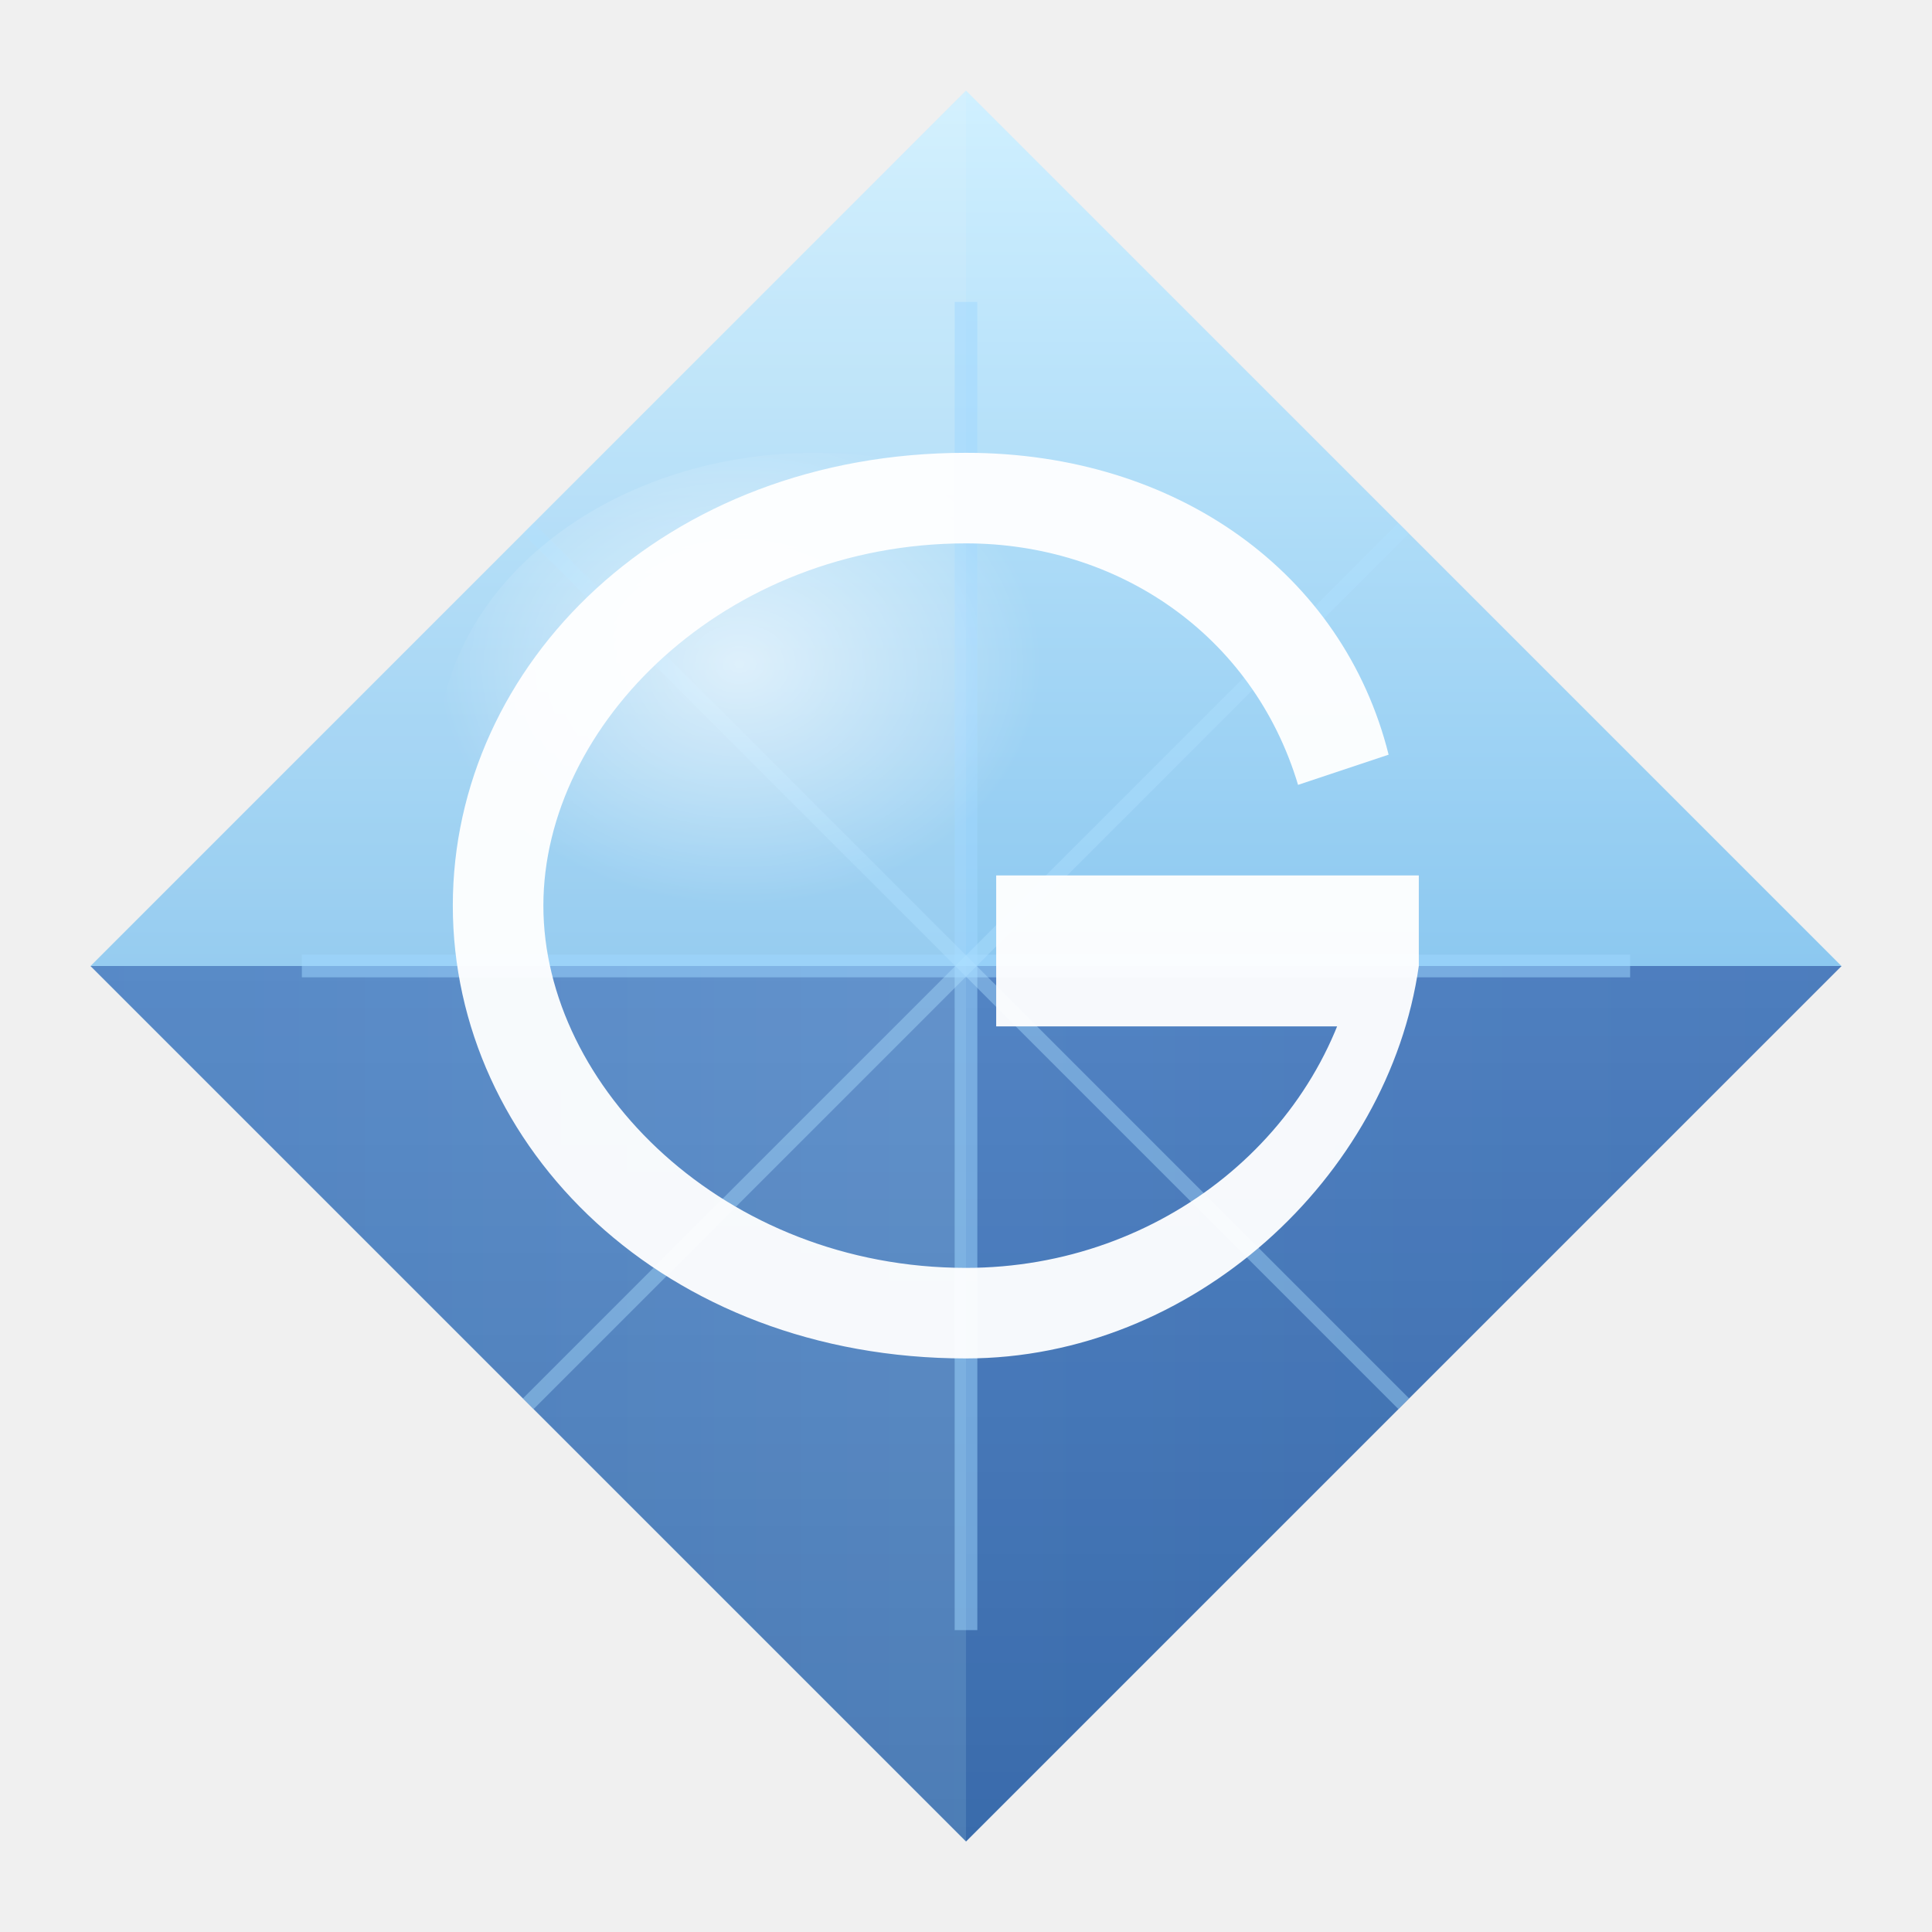
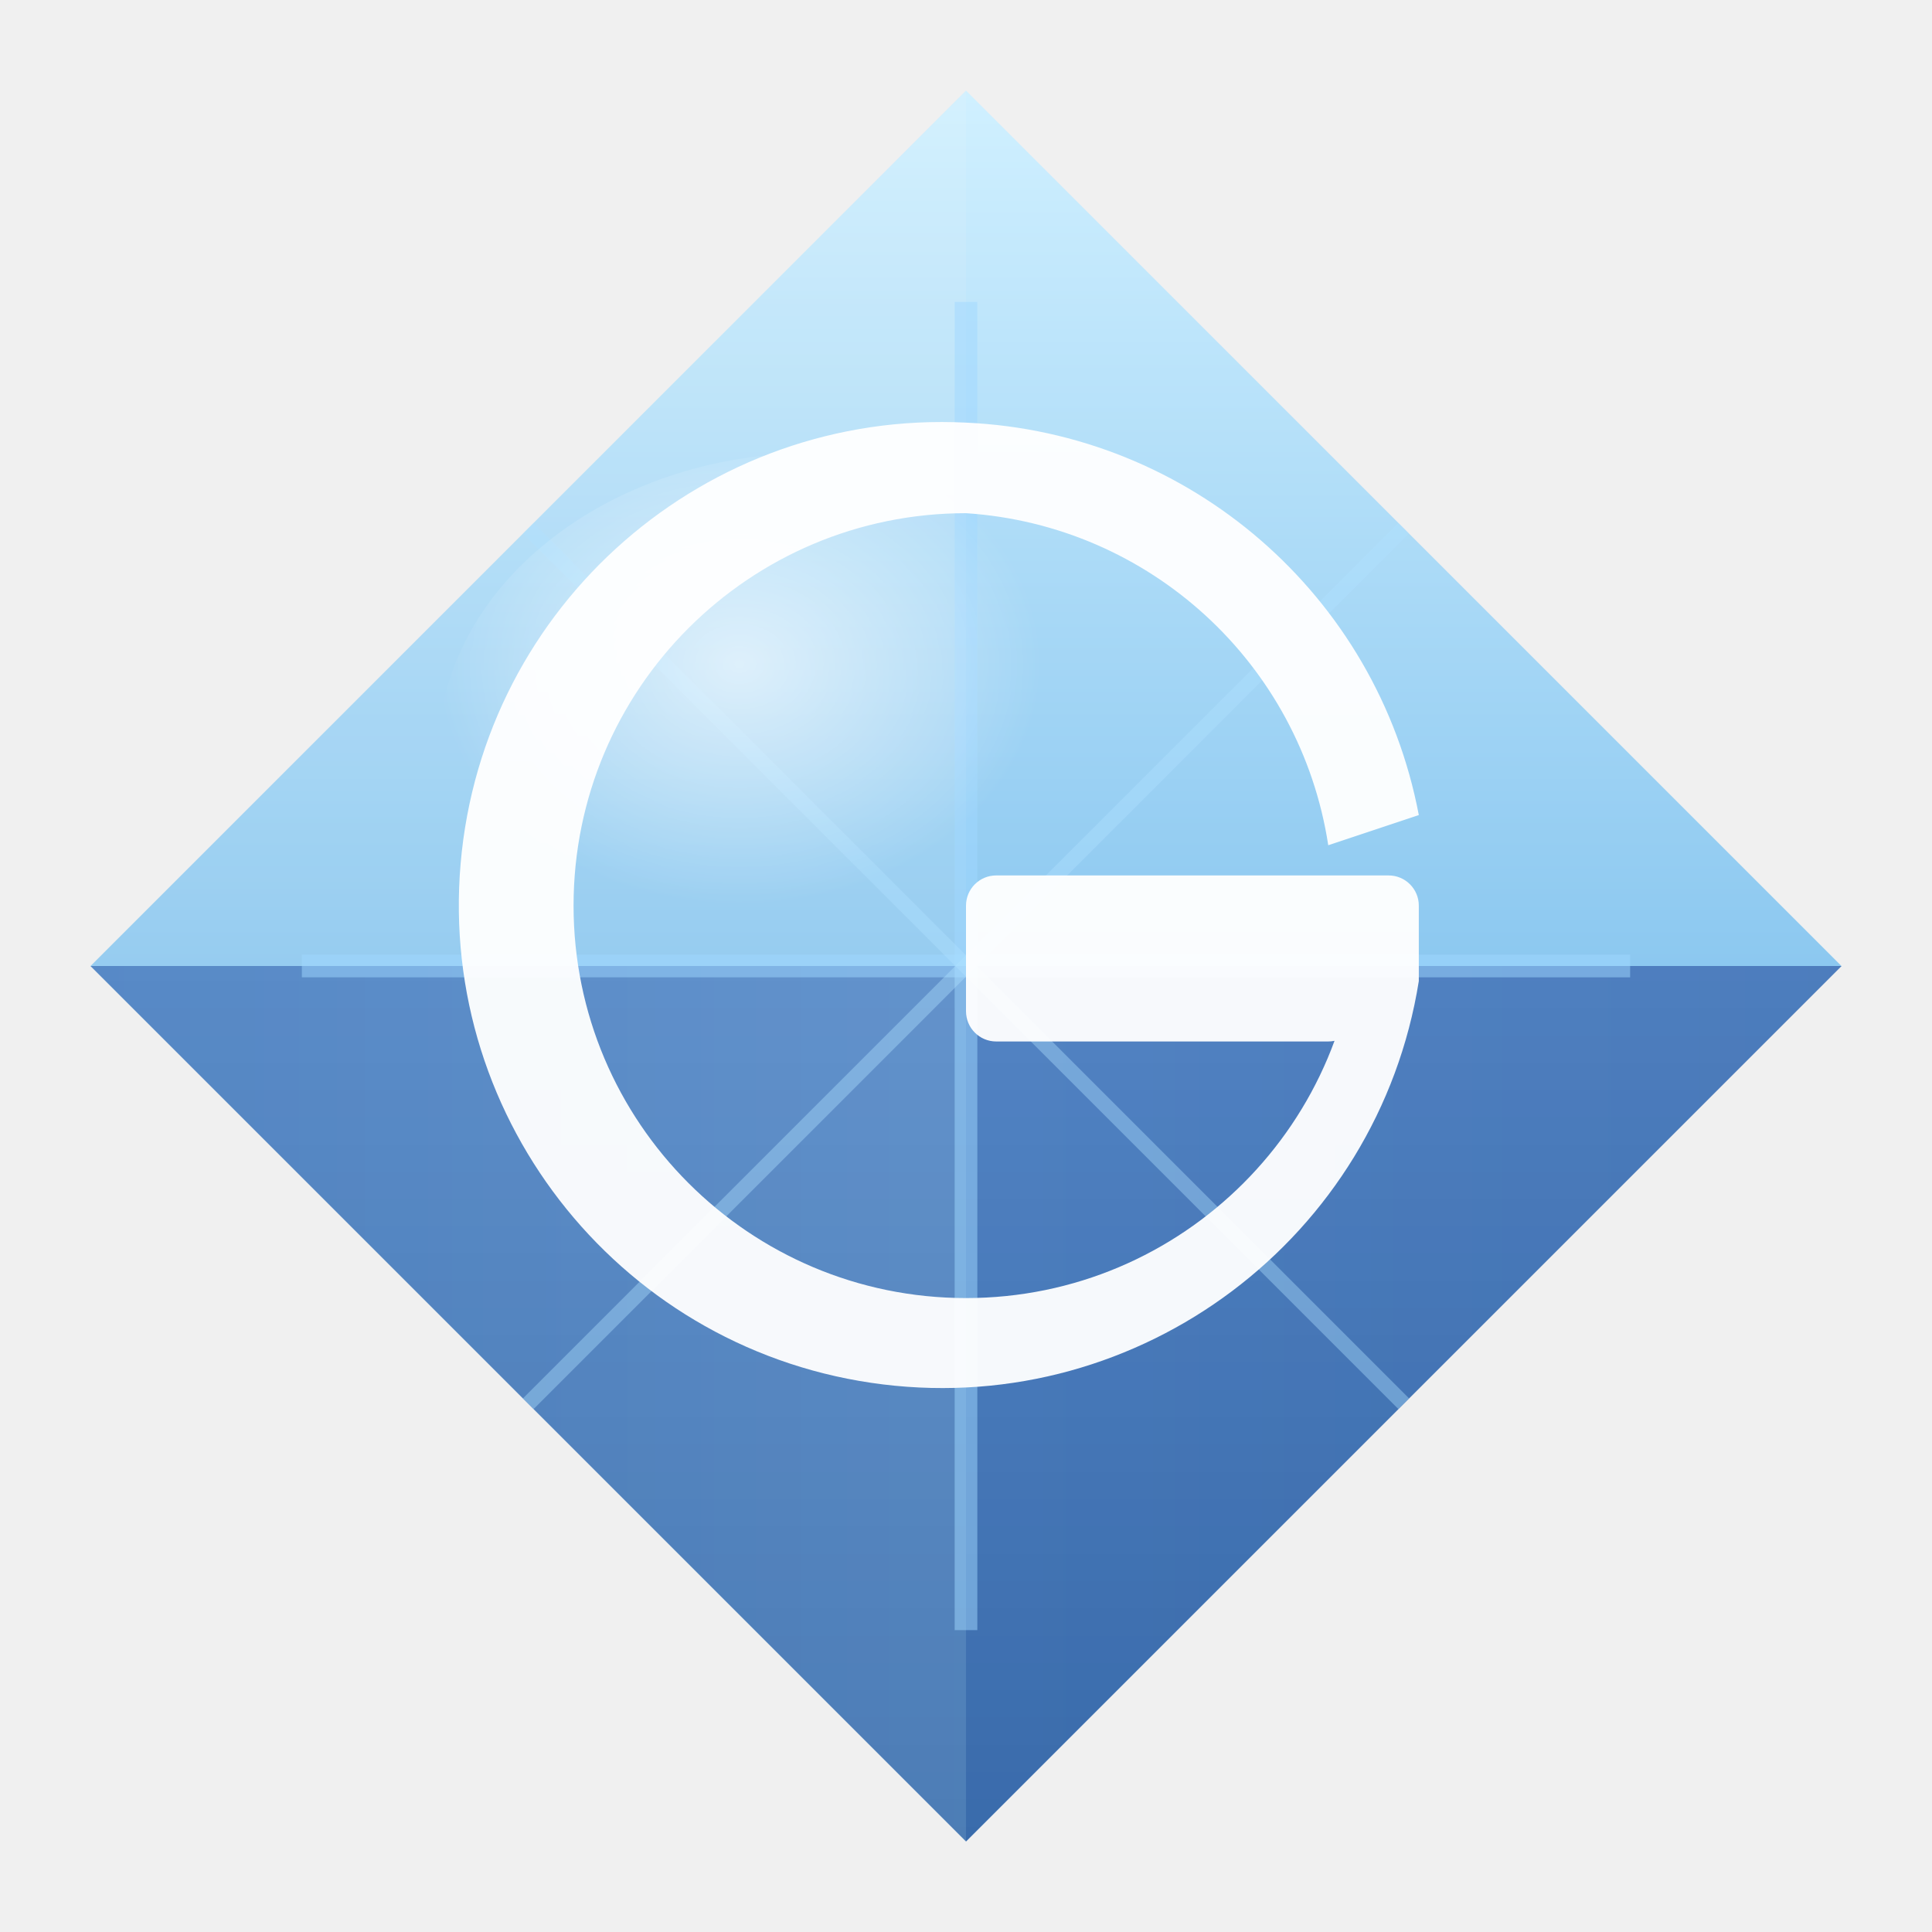
<svg xmlns="http://www.w3.org/2000/svg" viewBox="0 0 128 128">
  <defs>
    <linearGradient id="topFacet" x1="0%" y1="0%" x2="0%" y2="100%">
      <stop offset="0%" style="stop-color:#d0f0ff" />
      <stop offset="100%" style="stop-color:#8cc8f0" />
    </linearGradient>
    <linearGradient id="leftFacet" x1="0%" y1="0%" x2="100%" y2="0%">
      <stop offset="0%" style="stop-color:#5090d0" />
      <stop offset="100%" style="stop-color:#80b8e8" />
    </linearGradient>
    <linearGradient id="rightFacet" x1="0%" y1="0%" x2="100%" y2="0%">
      <stop offset="0%" style="stop-color:#6098d8" />
      <stop offset="100%" style="stop-color:#4070b0" />
    </linearGradient>
    <linearGradient id="bottomFacet" x1="0%" y1="0%" x2="0%" y2="100%">
      <stop offset="0%" style="stop-color:#5080c0" />
      <stop offset="100%" style="stop-color:#3060a0" />
    </linearGradient>
    <radialGradient id="highlight" cx="40%" cy="35%" r="40%">
      <stop offset="0%" style="stop-color:#ffffff;stop-opacity:0.6" />
      <stop offset="100%" style="stop-color:#ffffff;stop-opacity:0" />
    </radialGradient>
  </defs>
  <polygon points="64,6 122,64 64,64" fill="url(#topFacet)" />
  <polygon points="64,6 6,64 64,64" fill="url(#topFacet)" opacity="0.9" />
  <polygon points="6,64 64,64 64,122" fill="url(#leftFacet)" opacity="0.85" />
  <polygon points="122,64 64,64 64,122" fill="url(#rightFacet)" />
  <polygon points="64,64 6,64 64,122" fill="url(#bottomFacet)" opacity="0.7" />
  <polygon points="64,64 122,64 64,122" fill="url(#bottomFacet)" opacity="0.8" />
  <line x1="64" y1="20" x2="64" y2="108" stroke="#a0d8ff" stroke-width="1.5" opacity="0.5" />
  <line x1="20" y1="64" x2="108" y2="64" stroke="#a0d8ff" stroke-width="1.5" opacity="0.5" />
  <line x1="35" y1="35" x2="93" y2="93" stroke="#b0e0ff" stroke-width="1" opacity="0.4" />
  <line x1="93" y1="35" x2="35" y2="93" stroke="#b0e0ff" stroke-width="1" opacity="0.4" />
  <ellipse cx="54" cy="50" rx="25" ry="20" fill="url(#highlight)" />
  <g fill="white" opacity="0.95">
-     <path d="M 64 36              C 48 36, 36 48, 36 60              C 36 72, 48 84, 64 84              C 77 84, 88 75, 90 63              L 90 68              C 90 68, 90 68, 90 68              L 66 68              L 66 58              L 94 58              L 94 64              C 92 78, 79 90, 64 90              C 44 90, 30 76, 30 60              C 30 44, 44 30, 64 30              C 78 30, 89 38, 92 50              L 86 52              C 83 42, 74 36, 64 36 Z" fill="white" />
+     <path d="M 64 34              A 26 26 0 1 0 64 86              A 26 26 0 0 0 90 60              L 90 67              A 2 2 0 0 1 88 69              L 66 69              A 2 2 0 0 1 64 67              L 64 60              A 2 2 0 0 1 66 58              L 92 58              A 2 2 0 0 1 94 60              L 94 65              A 32 32 0 1 1 64 28              A 32 32 0 0 1 94 54              L 88 56              A 26 26 0 0 0 64 34 Z" fill="white" />
  </g>
</svg>
